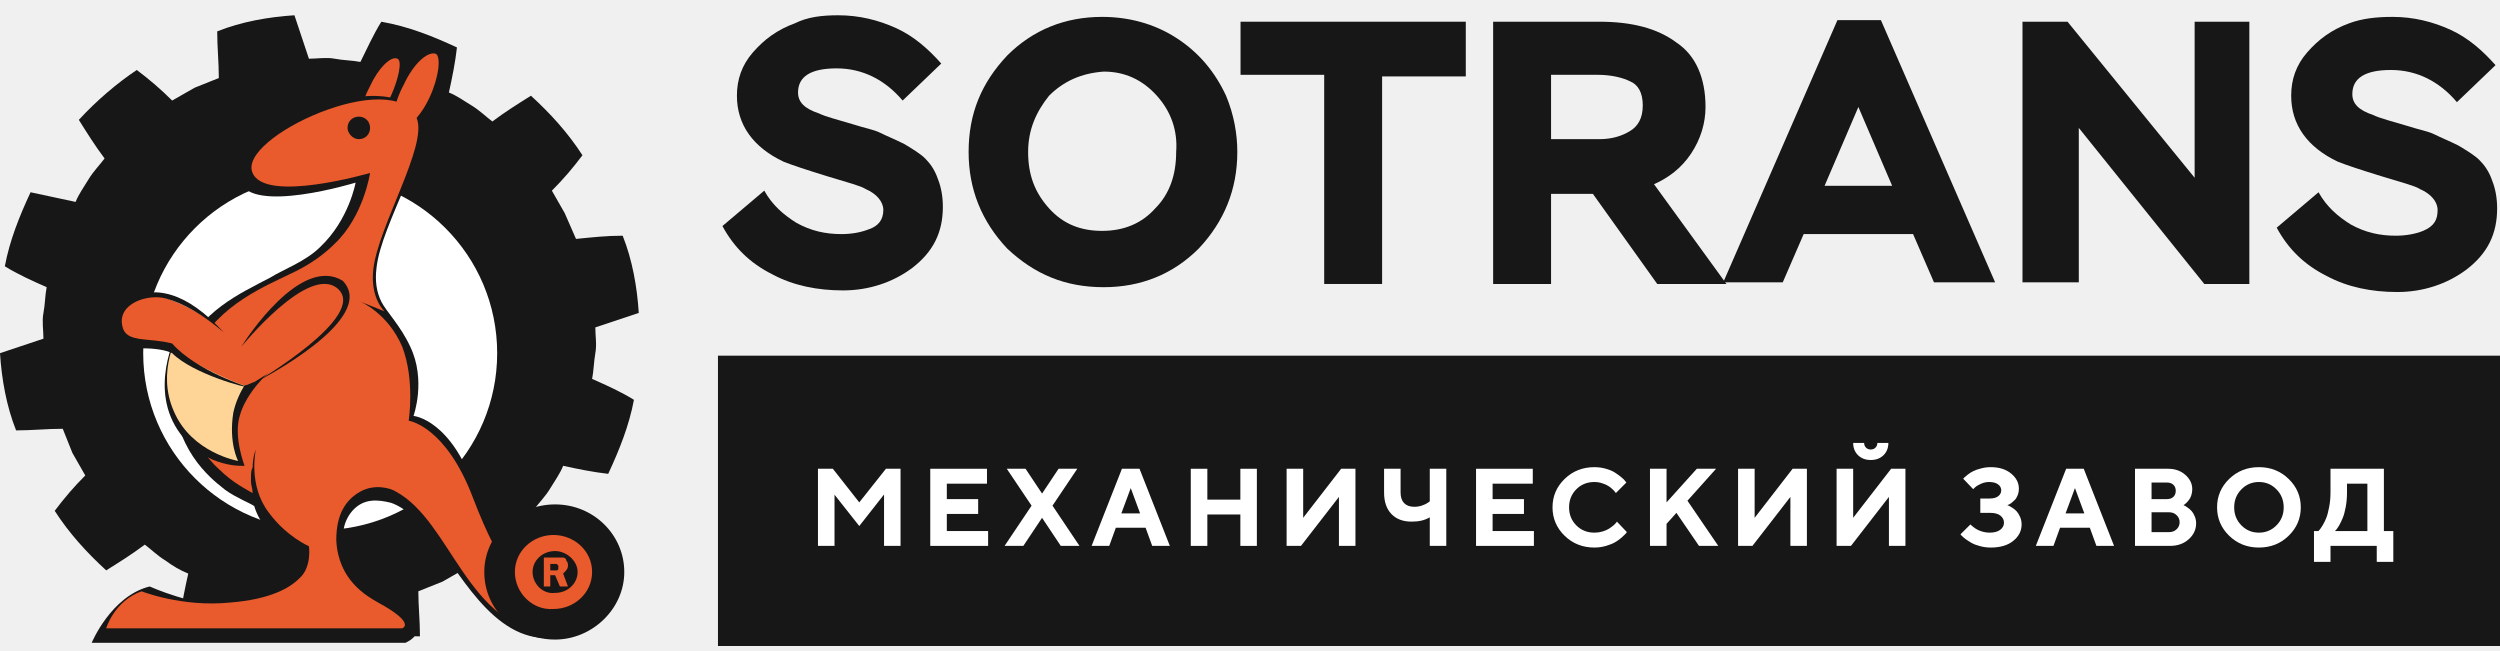
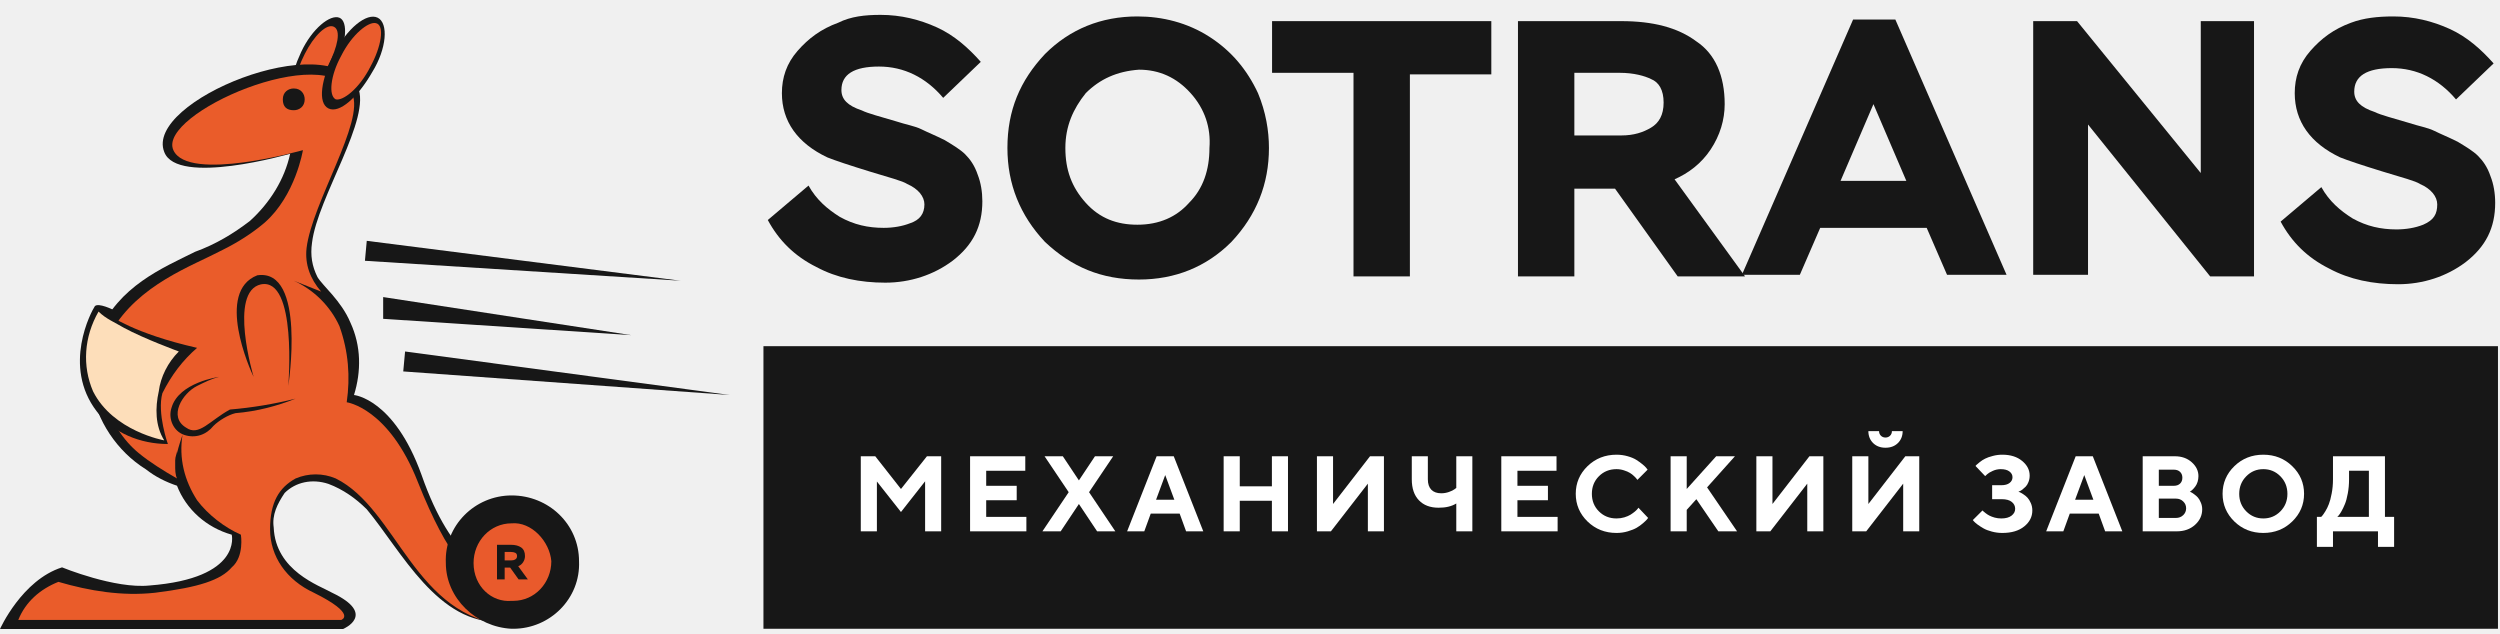
- <svg xmlns="http://www.w3.org/2000/svg" width="146" height="38" viewBox="0 0 146 38" fill="none">
-   <path d="M51.586 12.262C51.586 11.792 51.211 11.322 50.553 11.04C50.271 10.852 49.519 10.664 48.298 10.289C47.076 9.913 46.23 9.631 45.761 9.443C43.975 8.597 43.036 7.282 43.036 5.59C43.036 4.651 43.318 3.805 43.975 3.053C44.633 2.302 45.385 1.738 46.418 1.362C47.17 0.986 48.016 0.892 48.955 0.892C50.177 0.892 51.304 1.174 52.338 1.644C53.372 2.114 54.217 2.865 54.969 3.711L52.714 5.872C51.68 4.651 50.365 3.993 48.861 3.993C47.358 3.993 46.606 4.463 46.606 5.402C46.606 5.966 46.982 6.342 47.828 6.624C48.204 6.812 48.955 7 49.895 7.282C50.459 7.47 51.023 7.564 51.398 7.752C51.774 7.939 52.244 8.127 52.808 8.409C53.278 8.691 53.748 8.973 54.029 9.255C54.311 9.537 54.593 9.913 54.781 10.476C54.969 10.946 55.063 11.51 55.063 12.074C55.063 13.577 54.499 14.705 53.278 15.645C52.15 16.49 50.741 16.96 49.237 16.96C47.734 16.96 46.324 16.678 45.103 16.02C43.787 15.363 42.848 14.423 42.19 13.201L44.633 11.134C45.103 11.98 45.761 12.544 46.512 13.014C47.358 13.483 48.204 13.671 49.143 13.671C49.707 13.671 50.271 13.577 50.741 13.389C51.304 13.201 51.586 12.826 51.586 12.262Z" fill="#171717" />
-   <path d="M56.567 8.879C56.567 6.624 57.318 4.839 58.822 3.241C60.325 1.738 62.204 0.986 64.366 0.986C65.869 0.986 67.373 1.362 68.688 2.208C70.004 3.053 70.943 4.181 71.601 5.59C72.071 6.718 72.259 7.846 72.259 8.879C72.259 11.04 71.507 12.92 70.004 14.517C68.5 16.02 66.621 16.772 64.46 16.772C62.204 16.772 60.419 16.02 58.822 14.517C57.318 12.92 56.567 11.04 56.567 8.879ZM61.265 5.59C60.513 6.53 60.043 7.564 60.043 8.879C60.043 10.195 60.419 11.228 61.265 12.168C62.111 13.108 63.144 13.483 64.366 13.483C65.681 13.483 66.715 13.014 67.466 12.168C68.312 11.322 68.688 10.195 68.688 8.879C68.782 7.658 68.406 6.53 67.56 5.59C66.715 4.651 65.681 4.181 64.46 4.181C63.144 4.275 62.111 4.745 61.265 5.59Z" fill="#171717" />
-   <path d="M77.333 4.369H72.447V1.268H85.602V4.463H80.715V16.584H77.333V4.369Z" fill="#171717" />
-   <path d="M90.582 11.322V16.584H87.199V1.268H93.4C95.28 1.268 96.783 1.644 97.911 2.489C99.038 3.241 99.602 4.557 99.602 6.248C99.602 7.188 99.32 8.127 98.757 8.973C98.193 9.819 97.441 10.382 96.595 10.758L100.824 16.584H96.783L93.025 11.322H90.582ZM93.306 4.369H90.582V8.127H93.4C94.152 8.127 94.716 7.939 95.186 7.657C95.656 7.376 95.938 6.906 95.938 6.154C95.938 5.402 95.656 4.932 95.186 4.745C94.81 4.557 94.152 4.369 93.306 4.369Z" fill="#171717" />
-   <path d="M104.112 16.49H100.636L107.307 1.174H109.844L116.516 16.49H112.945L111.724 13.671H105.334L104.112 16.49ZM110.502 10.852L108.529 6.248L106.555 10.852H110.502Z" fill="#171717" />
-   <path d="M131.362 1.268V16.584H128.731L121.402 7.47V16.49H118.113V1.268H120.744L128.167 10.382V1.268H131.362Z" fill="#171717" />
-   <path d="M142.356 12.262C142.356 11.792 141.98 11.322 141.323 11.04C141.041 10.852 140.289 10.665 139.067 10.289C137.846 9.913 137 9.631 136.53 9.443C134.745 8.597 133.805 7.282 133.805 5.59C133.805 4.651 134.087 3.805 134.745 3.053C135.403 2.302 136.154 1.738 137.188 1.362C137.94 1.08 138.785 0.986 139.725 0.986C140.947 0.986 142.074 1.268 143.108 1.738C144.141 2.208 144.987 2.959 145.739 3.805L143.484 5.966C142.45 4.745 141.135 4.087 139.631 4.087C138.128 4.087 137.376 4.557 137.376 5.497C137.376 6.06 137.752 6.436 138.598 6.718C138.973 6.906 139.725 7.094 140.665 7.376C141.229 7.564 141.792 7.658 142.168 7.846C142.544 8.034 143.014 8.221 143.578 8.503C144.047 8.785 144.517 9.067 144.799 9.349C145.081 9.631 145.363 10.007 145.551 10.571C145.739 11.04 145.833 11.604 145.833 12.168C145.833 13.671 145.269 14.799 144.047 15.739C142.92 16.584 141.51 17.054 140.007 17.054C138.504 17.054 137.094 16.772 135.873 16.114C134.557 15.457 133.617 14.517 132.96 13.296L135.403 11.228C135.873 12.074 136.53 12.638 137.282 13.108C138.128 13.577 138.973 13.765 139.913 13.765C140.477 13.765 141.041 13.671 141.51 13.483C142.168 13.202 142.356 12.826 142.356 12.262Z" fill="#171717" />
-   <path d="M32.981 12.45L32.23 11.134C32.888 10.476 33.451 9.819 34.015 9.067C33.169 7.752 32.136 6.624 31.008 5.59C30.256 6.06 29.505 6.53 28.753 7.094C28.377 6.812 28.001 6.436 27.532 6.154C27.062 5.872 26.686 5.59 26.216 5.402C26.404 4.557 26.592 3.617 26.686 2.771C25.276 2.114 23.867 1.55 22.27 1.268C21.8 2.02 21.424 2.865 21.048 3.617C20.578 3.523 20.014 3.523 19.545 3.429C19.075 3.335 18.511 3.429 18.041 3.429C17.759 2.584 17.477 1.738 17.195 0.892C15.692 0.986 14.095 1.268 12.685 1.832C12.685 2.771 12.779 3.617 12.779 4.557L11.37 5.121L10.054 5.872C9.396 5.215 8.739 4.651 7.987 4.087C6.859 4.839 5.638 5.872 4.604 7C5.074 7.752 5.544 8.503 6.108 9.255C5.826 9.631 5.45 10.007 5.168 10.476C4.886 10.946 4.604 11.322 4.416 11.792C3.571 11.604 2.631 11.416 1.785 11.228C1.128 12.638 0.564 14.047 0.282 15.551C1.034 16.02 1.879 16.396 2.725 16.772C2.631 17.242 2.631 17.806 2.537 18.276C2.443 18.745 2.537 19.309 2.537 19.779C1.691 20.061 0.846 20.343 0 20.625C0.094 22.128 0.376 23.726 0.94 25.135C1.879 25.135 2.725 25.041 3.665 25.041L4.228 26.451L4.98 27.766C4.322 28.424 3.759 29.081 3.195 29.833C4.04 31.149 5.074 32.276 6.202 33.31C6.953 32.84 7.705 32.37 8.457 31.806C8.833 32.088 9.209 32.464 9.678 32.746C10.054 33.028 10.524 33.31 10.994 33.498C10.806 34.343 10.618 35.189 10.524 36.129C11.934 36.787 13.437 36.317 14.94 36.599C15.41 35.847 15.692 36.035 16.068 35.283C16.538 35.377 17.102 35.377 17.571 35.471C18.041 35.565 18.605 35.471 19.075 35.471C19.357 36.317 19.639 36.317 20.014 37.162C21.518 37.069 22.927 37.162 24.525 37.162C24.525 36.223 24.431 35.377 24.431 34.531L25.84 33.968L27.156 33.216C27.814 33.874 28.471 34.437 29.223 35.001C30.538 34.156 31.666 33.122 32.7 31.994C32.23 31.243 31.76 30.491 31.196 29.739C31.478 29.363 31.854 28.988 32.136 28.518C32.418 28.048 32.7 27.672 32.888 27.202C33.733 27.39 34.673 27.578 35.519 27.672C36.176 26.262 36.74 24.853 37.022 23.35C36.27 22.88 35.425 22.504 34.579 22.128C34.673 21.658 34.673 21.189 34.767 20.625C34.861 20.155 34.767 19.591 34.767 19.121C35.612 18.839 36.458 18.558 37.304 18.276C37.21 16.772 36.928 15.175 36.364 13.765C35.425 13.765 34.579 13.859 33.639 13.953L32.981 12.45Z" fill="#171717" />
-   <path fill-rule="evenodd" clip-rule="evenodd" d="M14.188 23.256C14.188 23.256 21.518 20.249 19.92 18.37C18.417 16.584 13.625 21.001 13.625 21.001C14.001 20.531 18.041 16.02 20.296 17.9C22.27 20.531 14.188 23.256 14.188 23.256Z" fill="#171717" />
-   <path d="M18.699 30.961C24.407 30.961 29.035 26.333 29.035 20.625C29.035 14.916 24.407 10.289 18.699 10.289C12.99 10.289 8.363 14.916 8.363 20.625C8.363 26.333 12.99 30.961 18.699 30.961Z" fill="white" />
-   <path fill-rule="evenodd" clip-rule="evenodd" d="M23.115 5.684C22.457 6.906 21.518 7.846 21.048 7.564C20.578 7.376 20.766 6.154 21.33 4.839C21.988 3.523 22.833 2.678 23.397 2.865C23.867 3.147 23.773 4.369 23.115 5.684Z" fill="#171717" />
-   <path fill-rule="evenodd" clip-rule="evenodd" d="M22.833 5.59C22.363 6.624 21.612 7.282 21.33 7.188C20.954 7 21.048 6.06 21.612 5.027C22.082 3.993 22.833 3.241 23.209 3.429C23.491 3.523 23.303 4.557 22.833 5.59Z" fill="#E95A2C" />
-   <path fill-rule="evenodd" clip-rule="evenodd" d="M34.391 34.907C34.391 34.907 33.075 35.095 32.324 34.719C31.572 34.438 29.505 33.874 27.814 28.8C26.404 24.477 24.149 24.29 24.149 24.29C24.149 24.29 24.901 22.222 23.961 20.249C23.397 19.027 22.552 18.182 22.27 17.618C21.988 17.054 21.894 16.396 21.988 15.645C22.27 13.014 25.276 8.597 24.431 6.812C22.739 3.523 12.967 7.658 14.001 10.571C14.659 12.544 20.766 10.665 20.766 10.665C20.766 10.665 20.39 12.826 18.699 14.423C17.853 15.269 16.538 15.739 15.786 16.209C14.001 17.148 11.652 18.182 10.618 20.813C10.242 21.752 10.054 22.88 10.242 23.914C10.618 26.921 12.967 28.424 13.155 28.612C13.813 29.082 14.565 29.363 14.846 29.552C15.504 31.713 17.759 32.37 17.759 32.37C17.759 32.37 18.417 34.813 13.343 35.283C11.464 35.471 8.739 34.25 8.739 34.25C6.484 34.813 5.356 37.538 5.356 37.538H23.679C23.679 37.538 25.558 36.787 23.115 35.471C22.457 35.095 20.015 34.25 20.015 31.807C20.015 31.525 19.921 30.585 20.578 29.833C21.236 29.082 22.082 29.176 22.833 29.363C23.679 29.645 24.619 30.585 24.901 30.867C26.78 33.31 28.753 37.444 32.136 37.257C35.237 37.069 34.391 34.907 34.391 34.907Z" fill="#171717" />
-   <path fill-rule="evenodd" clip-rule="evenodd" d="M33.921 34.156C33.921 34.156 31.948 35.001 31.29 34.719C30.538 34.437 29.317 33.498 27.625 29.081C26.028 24.853 23.867 24.571 23.867 24.571C23.867 24.571 24.243 22.222 23.491 20.249C22.645 18.276 21.048 17.618 21.048 17.618L22.457 18.182C22.457 18.182 21.612 17.43 21.8 15.739C22.082 13.201 24.994 8.503 24.337 6.906C23.021 3.805 13.813 8.033 14.752 10.101C15.504 11.886 21.612 10.101 21.612 10.101C21.612 10.101 21.236 12.638 19.544 14.235C18.981 14.799 18.229 15.363 17.289 15.832C15.598 16.678 12.779 17.712 11.37 20.531C10.148 22.974 11.182 25.981 12.779 27.39C13.625 28.236 14.47 28.612 14.752 28.8C14.752 28.518 14.658 28.33 14.658 28.142V27.86C14.658 27.672 14.658 27.484 14.752 27.296V27.39C14.752 26.638 14.94 26.262 14.94 26.262C14.94 26.262 14.47 28.33 15.692 29.927C16.726 31.337 18.041 31.9 18.041 31.9C18.041 31.9 18.229 33.122 17.477 33.78C16.913 34.343 15.786 35.001 13.437 35.189C10.618 35.471 8.269 34.531 8.269 34.531C6.671 35.095 6.202 36.693 6.202 36.693H23.491C23.491 36.693 24.337 36.411 22.082 35.189C21.424 34.813 19.733 33.874 19.639 31.524C19.639 30.021 20.202 29.175 21.048 28.706C21.894 28.236 22.833 28.518 23.115 28.706C26.404 30.491 27.25 36.693 32.324 37.068C35.988 37.35 33.921 34.156 33.921 34.156Z" fill="#E95A2C" />
-   <path fill-rule="evenodd" clip-rule="evenodd" d="M28.283 33.404C28.283 31.243 30.163 29.457 32.418 29.457C34.673 29.457 36.458 31.243 36.458 33.404C36.458 35.565 34.579 37.35 32.418 37.35C30.163 37.35 28.283 35.659 28.283 33.404Z" fill="#171717" />
-   <path fill-rule="evenodd" clip-rule="evenodd" d="M30.069 33.404C30.069 32.182 31.102 31.243 32.324 31.243C33.545 31.243 34.579 32.182 34.579 33.404C34.579 34.625 33.545 35.565 32.324 35.565C31.102 35.659 30.069 34.625 30.069 33.404Z" fill="#E95A2C" />
-   <path fill-rule="evenodd" clip-rule="evenodd" d="M31.102 33.404C31.102 32.746 31.666 32.182 32.418 32.182C33.075 32.182 33.733 32.746 33.733 33.404C33.733 34.062 33.169 34.625 32.418 34.625C31.666 34.719 31.102 34.062 31.102 33.404Z" fill="#171717" />
-   <path fill-rule="evenodd" clip-rule="evenodd" d="M20.296 7.47C20.296 7.094 20.578 6.812 20.954 6.812C21.33 6.812 21.612 7.094 21.612 7.47C21.612 7.846 21.33 8.127 20.954 8.127C20.578 8.127 20.296 7.752 20.296 7.47Z" fill="#171717" />
-   <path fill-rule="evenodd" clip-rule="evenodd" d="M25.089 5.684C24.525 6.906 23.679 7.658 23.209 7.47C22.833 7.282 22.927 6.154 23.585 4.933C24.149 3.711 24.995 2.959 25.464 3.147C25.746 3.335 25.652 4.463 25.089 5.684Z" fill="#E95A2C" />
-   <path fill-rule="evenodd" clip-rule="evenodd" d="M15.786 21.658C12.403 20.813 11.182 19.779 11.182 19.779L11.37 19.497C11.37 19.497 10.618 19.027 10.43 19.309C10.242 19.591 8.645 22.786 10.524 25.323C12.027 27.39 14.283 27.202 14.283 27.202C14.283 27.202 13.625 25.511 14.001 24.289C14.377 22.88 15.786 21.658 15.786 21.658Z" fill="#171717" />
-   <path fill-rule="evenodd" clip-rule="evenodd" d="M14.752 21.846C14.752 21.846 13.907 22.786 13.625 24.102C13.343 25.887 13.907 26.92 13.907 26.92C13.907 26.92 11.182 26.451 10.148 24.008C9.114 21.658 10.43 19.497 10.43 19.497C10.43 19.497 10.9 19.967 11.745 20.437C12.873 21.095 14.752 21.846 14.752 21.846Z" fill="#FFD497" />
-   <path fill-rule="evenodd" clip-rule="evenodd" d="M19.733 18.37C18.699 19.779 16.82 21.095 14.846 22.316C14.752 22.316 14.47 22.504 14.283 22.504C13.719 22.41 10.148 20.719 9.96 20.155C9.678 20.155 7.987 19.873 7.987 19.779C6.296 19.497 6.859 17.806 7.893 17.43C8.363 17.242 8.927 17.148 9.49 17.336C10.618 17.712 12.497 18.558 14.095 20.343C15.128 18.745 16.538 17.43 18.511 16.584C19.92 16.208 20.296 17.618 19.733 18.37Z" fill="#E95A2C" />
-   <path fill-rule="evenodd" clip-rule="evenodd" d="M14.94 22.316C14.94 22.316 21.518 18.463 19.733 16.866C18.041 15.363 14.095 20.249 14.095 20.249C14.377 19.779 17.571 14.893 20.014 16.396C22.175 18.651 14.94 22.316 14.94 22.316Z" fill="#171717" />
-   <path fill-rule="evenodd" clip-rule="evenodd" d="M14.47 22.598C14.47 22.598 11.463 21.658 10.054 20.061C8.645 19.685 7.329 20.061 7.141 19.027C6.859 17.712 8.645 17.148 9.678 17.43C10.712 17.712 11.839 18.369 13.061 19.403C10.9 17.054 9.02 16.584 7.329 17.524C6.483 17.994 6.389 18.839 6.577 19.497C6.859 19.873 7.423 20.343 8.363 20.343C9.02 20.343 9.678 20.437 10.054 20.625C11.276 21.846 14.47 22.692 14.47 22.598Z" fill="#171717" />
-   <path d="M32.136 33.592V34.249H31.76V32.558H32.511C32.605 32.558 32.793 32.558 32.887 32.558C32.981 32.558 33.075 32.652 33.075 32.746C33.169 32.84 33.169 32.934 33.169 33.028C33.169 33.216 33.075 33.31 32.887 33.498L33.169 34.249H32.699L32.417 33.592H32.136ZM32.136 32.934V33.31H32.324C32.417 33.31 32.417 33.31 32.511 33.31C32.511 33.31 32.605 33.31 32.605 33.216V33.122V33.028L32.511 32.934C32.511 32.934 32.417 32.934 32.324 32.934H32.136Z" fill="#E95A2C" />
-   <rect x="41.929" y="20.771" width="104.071" height="16.955" fill="#171717" />
-   <path d="M50.181 29.339L51.738 27.376H52.592V31.88H51.628V28.878L50.181 30.721L48.736 28.89V31.88H47.769V27.376H48.639L50.181 29.339Z" fill="white" />
-   <path d="M55.294 31.013H57.706V31.88H54.327V27.376H57.64V28.246H55.294V29.148H57.125V30.014H55.294V31.013Z" fill="white" />
-   <path d="M60.856 30.24L59.764 31.88H58.668L60.244 29.531L58.796 27.376H59.892L60.856 28.824L61.821 27.376H62.913L61.466 29.531L63.042 31.88H61.949L60.856 30.24Z" fill="white" />
-   <path d="M66.582 29.983L66.036 28.504L65.486 29.983H66.582ZM66.903 30.818H65.166L64.78 31.88H63.75L65.521 27.376H66.548L68.319 31.88H67.289L66.903 30.818Z" fill="white" />
-   <path d="M73.401 27.376V31.88H72.437V30.046H70.509V31.88H69.541V27.376H70.509V29.179H72.437V27.376H73.401Z" fill="white" />
-   <path d="M79.158 31.88H78.194V29.019L75.977 31.88H75.138V27.376H76.106V30.24L78.323 27.376H79.158V31.88Z" fill="white" />
-   <path d="M81.794 27.376V28.761C81.794 29.031 81.863 29.239 82.001 29.383C82.141 29.525 82.34 29.597 82.598 29.597C82.757 29.597 82.911 29.57 83.059 29.518C83.21 29.464 83.32 29.41 83.389 29.358L83.499 29.276V27.376H84.463V31.88H83.499V30.209C83.221 30.381 82.867 30.465 82.438 30.463C81.935 30.463 81.541 30.315 81.257 30.017C80.972 29.72 80.83 29.301 80.83 28.761V27.376H81.794Z" fill="white" />
-   <path d="M87.168 31.013H89.58V31.88H86.201V27.376H89.514V28.246H87.168V29.148H88.999V30.014H87.168V31.013Z" fill="white" />
-   <path d="M93.114 27.282C93.35 27.282 93.575 27.314 93.789 27.376C94.002 27.437 94.177 27.511 94.313 27.599C94.451 27.687 94.573 27.775 94.677 27.863C94.784 27.951 94.861 28.025 94.907 28.086L94.979 28.18L94.367 28.793C94.354 28.776 94.336 28.753 94.313 28.724C94.292 28.692 94.243 28.64 94.165 28.567C94.09 28.493 94.007 28.429 93.917 28.375C93.827 28.319 93.709 28.267 93.563 28.221C93.416 28.173 93.266 28.149 93.114 28.149C92.693 28.149 92.341 28.29 92.058 28.573C91.776 28.855 91.634 29.207 91.634 29.628C91.634 30.049 91.776 30.401 92.058 30.683C92.341 30.966 92.693 31.107 93.114 31.107C93.277 31.107 93.433 31.085 93.581 31.041C93.732 30.995 93.857 30.942 93.955 30.881C94.053 30.818 94.14 30.755 94.216 30.693C94.291 30.63 94.346 30.575 94.379 30.529L94.429 30.463L95.01 31.076C94.993 31.101 94.967 31.134 94.932 31.176C94.898 31.216 94.822 31.288 94.703 31.393C94.585 31.495 94.459 31.587 94.323 31.666C94.189 31.744 94.012 31.815 93.792 31.88C93.574 31.945 93.348 31.977 93.114 31.977C92.427 31.977 91.847 31.748 91.374 31.289C90.903 30.829 90.667 30.275 90.667 29.628C90.667 28.981 90.903 28.428 91.374 27.97C91.847 27.511 92.427 27.282 93.114 27.282Z" fill="white" />
-   <path d="M97.326 27.376V29.339L99.094 27.376H100.218L98.547 29.242L100.347 31.88H99.222L97.903 29.951L97.326 30.592V31.88H96.359V27.376H97.326Z" fill="white" />
-   <path d="M105.523 31.88H104.559V29.019L102.342 31.88H101.503V27.376H102.471V30.24L104.688 27.376H105.523V31.88Z" fill="white" />
-   <path d="M108.975 26.142C109.048 26.215 109.14 26.252 109.251 26.252C109.362 26.252 109.455 26.215 109.528 26.142C109.601 26.069 109.638 25.977 109.638 25.866H110.281C110.281 26.157 110.186 26.397 109.996 26.585C109.805 26.771 109.557 26.864 109.251 26.864C108.948 26.864 108.701 26.771 108.51 26.585C108.32 26.397 108.225 26.157 108.225 25.866H108.865C108.865 25.977 108.902 26.069 108.975 26.142ZM111.277 31.88H110.313V29.019L108.096 31.88H107.257V27.376H108.225V30.24L110.442 27.376H111.277V31.88Z" fill="white" />
-   <path d="M117.227 29.499C117.248 29.508 117.277 29.52 117.315 29.537C117.354 29.552 117.422 29.59 117.519 29.653C117.615 29.714 117.699 29.783 117.77 29.86C117.843 29.938 117.91 30.046 117.971 30.184C118.032 30.32 118.062 30.468 118.062 30.627C118.062 31.003 117.901 31.323 117.578 31.584C117.258 31.846 116.818 31.977 116.259 31.977C116.046 31.977 115.838 31.95 115.635 31.895C115.434 31.843 115.267 31.779 115.135 31.704C115.003 31.628 114.886 31.553 114.784 31.478C114.683 31.402 114.61 31.34 114.564 31.289L114.491 31.204L115.072 30.627L115.123 30.677C115.144 30.698 115.191 30.736 115.264 30.793C115.337 30.85 115.415 30.899 115.496 30.941C115.578 30.983 115.682 31.021 115.807 31.057C115.933 31.09 116.063 31.107 116.197 31.107C116.463 31.107 116.668 31.052 116.812 30.941C116.959 30.83 117.032 30.693 117.032 30.529C117.032 30.362 116.964 30.224 116.828 30.115C116.694 30.006 116.494 29.951 116.228 29.951H115.65V29.113H116.197C116.414 29.113 116.581 29.068 116.696 28.978C116.813 28.888 116.872 28.773 116.872 28.633C116.872 28.494 116.81 28.379 116.687 28.287C116.565 28.195 116.391 28.149 116.165 28.149C116.002 28.149 115.843 28.183 115.688 28.253C115.533 28.322 115.42 28.39 115.349 28.457L115.233 28.567L114.652 27.957C114.664 27.941 114.685 27.918 114.714 27.888C114.746 27.857 114.812 27.801 114.912 27.722C115.013 27.642 115.12 27.574 115.233 27.518C115.348 27.459 115.498 27.406 115.685 27.358C115.871 27.307 116.063 27.282 116.259 27.282C116.754 27.282 117.15 27.407 117.45 27.656C117.751 27.903 117.902 28.196 117.902 28.535C117.902 28.677 117.878 28.807 117.83 28.925C117.784 29.042 117.727 29.134 117.66 29.201C117.593 29.268 117.527 29.326 117.462 29.377C117.399 29.425 117.344 29.457 117.296 29.474L117.227 29.499Z" fill="white" />
-   <path d="M121.725 29.983L121.178 28.504L120.629 29.983H121.725ZM122.045 30.818H120.308L119.922 31.88H118.892L120.663 27.376H121.69L123.461 31.88H122.431L122.045 30.818Z" fill="white" />
-   <path d="M126.725 31.88H124.684V27.376H126.615C127.023 27.376 127.36 27.496 127.626 27.734C127.894 27.973 128.028 28.25 128.028 28.567C128.028 28.686 128.011 28.8 127.978 28.909C127.945 29.016 127.902 29.105 127.849 29.176C127.797 29.247 127.745 29.309 127.692 29.361C127.642 29.411 127.6 29.447 127.567 29.468L127.513 29.499C127.534 29.508 127.56 29.52 127.592 29.537C127.625 29.552 127.685 29.59 127.771 29.653C127.857 29.714 127.932 29.781 127.997 29.854C128.062 29.927 128.12 30.028 128.173 30.156C128.227 30.281 128.254 30.416 128.254 30.561C128.254 30.921 128.111 31.231 127.824 31.49C127.537 31.75 127.171 31.88 126.725 31.88ZM125.651 31.076H126.678C126.854 31.076 126.999 31.02 127.114 30.909C127.232 30.798 127.29 30.661 127.29 30.498C127.29 30.335 127.232 30.197 127.114 30.087C126.999 29.973 126.854 29.917 126.678 29.917H125.651V31.076ZM126.549 28.18H125.651V29.148H126.549C126.708 29.148 126.834 29.104 126.926 29.016C127.018 28.928 127.064 28.811 127.064 28.664C127.064 28.517 127.018 28.4 126.926 28.312C126.834 28.224 126.708 28.18 126.549 28.18Z" fill="white" />
-   <path d="M130.896 28.579C130.616 28.864 130.476 29.215 130.476 29.631C130.476 30.046 130.616 30.395 130.896 30.68C131.177 30.965 131.518 31.107 131.92 31.107C132.324 31.107 132.666 30.965 132.947 30.68C133.228 30.395 133.368 30.046 133.368 29.631C133.368 29.215 133.228 28.864 132.947 28.579C132.666 28.292 132.324 28.149 131.92 28.149C131.518 28.149 131.177 28.292 130.896 28.579ZM130.183 31.289C129.712 30.829 129.477 30.275 129.477 29.628C129.477 28.981 129.712 28.428 130.183 27.97C130.657 27.511 131.235 27.282 131.92 27.282C132.607 27.282 133.186 27.511 133.657 27.97C134.13 28.428 134.366 28.981 134.366 29.628C134.366 30.275 134.13 30.829 133.657 31.289C133.186 31.748 132.607 31.977 131.92 31.977C131.235 31.977 130.657 31.748 130.183 31.289Z" fill="white" />
-   <path d="M135.137 31.013H135.394C135.411 30.996 135.435 30.97 135.467 30.934C135.5 30.897 135.558 30.813 135.639 30.683C135.721 30.551 135.792 30.407 135.853 30.25C135.916 30.093 135.972 29.88 136.022 29.612C136.075 29.344 136.101 29.061 136.101 28.761V27.376H139.219V31.013H139.769V32.812H138.802V31.88H136.101V32.812H135.137V31.013ZM137.065 28.761C137.065 29.061 137.04 29.343 136.99 29.609C136.941 29.875 136.883 30.09 136.814 30.253C136.747 30.416 136.679 30.558 136.61 30.677C136.54 30.796 136.483 30.882 136.437 30.934L136.358 31.013H138.255V28.246H137.065V28.761Z" fill="white" />
+ <svg xmlns="http://www.w3.org/2000/svg" width="150" height="38" viewBox="0 0 150 38" fill="none">
+   <path d="M55.465 12.262C55.465 11.792 55.089 11.322 54.431 11.04C54.149 10.852 53.398 10.664 52.176 10.289C50.955 9.913 50.109 9.631 49.639 9.443C47.854 8.597 46.914 7.282 46.914 5.59C46.914 4.651 47.196 3.805 47.854 3.053C48.511 2.302 49.263 1.738 50.297 1.362C51.048 0.986 51.894 0.892 52.834 0.892C54.055 0.892 55.183 1.174 56.217 1.644C57.25 2.114 58.096 2.865 58.847 3.711L56.592 5.872C55.559 4.651 54.243 3.993 52.74 3.993C51.236 3.993 50.485 4.463 50.485 5.402C50.485 5.966 50.861 6.342 51.706 6.624C52.082 6.812 52.834 7 53.773 7.282C54.337 7.47 54.901 7.564 55.277 7.752C55.653 7.939 56.123 8.127 56.686 8.409C57.156 8.691 57.626 8.973 57.908 9.255C58.19 9.537 58.472 9.913 58.66 10.476C58.847 10.946 58.941 11.51 58.941 12.074C58.941 13.577 58.378 14.705 57.156 15.645C56.029 16.49 54.619 16.96 53.116 16.96C51.612 16.96 50.203 16.678 48.981 16.02C47.666 15.363 46.726 14.423 46.068 13.201L48.511 11.134C48.981 11.98 49.639 12.544 50.391 13.014C51.236 13.483 52.082 13.671 53.022 13.671C53.586 13.671 54.149 13.577 54.619 13.389C55.183 13.201 55.465 12.826 55.465 12.262Z" fill="#171717" />
+   <path d="M60.445 8.879C60.445 6.624 61.197 4.839 62.7 3.241C64.204 1.738 66.083 0.986 68.244 0.986C69.748 0.986 71.251 1.362 72.567 2.208C73.882 3.053 74.822 4.181 75.48 5.59C75.949 6.718 76.137 7.846 76.137 8.879C76.137 11.04 75.386 12.92 73.882 14.517C72.379 16.02 70.499 16.772 68.338 16.772C66.083 16.772 64.298 16.02 62.7 14.517C61.197 12.92 60.445 11.04 60.445 8.879ZM65.144 5.59C64.392 6.53 63.922 7.564 63.922 8.879C63.922 10.195 64.298 11.228 65.144 12.168C65.989 13.108 67.023 13.483 68.244 13.483C69.56 13.483 70.594 13.014 71.345 12.168C72.191 11.322 72.567 10.195 72.567 8.879C72.661 7.658 72.285 6.53 71.439 5.59C70.594 4.651 69.56 4.181 68.338 4.181C67.023 4.275 65.989 4.745 65.144 5.59Z" fill="#171717" />
+   <path d="M81.21 4.369H76.324V1.268H89.479V4.463H84.593V16.584H81.21V4.369Z" fill="#171717" />
+   <path d="M94.461 11.322V16.584H91.078V1.268H97.28C99.159 1.268 100.662 1.644 101.79 2.489C102.918 3.241 103.481 4.557 103.481 6.248C103.481 7.188 103.2 8.127 102.636 8.973C102.072 9.819 101.32 10.382 100.475 10.758L104.703 16.584H100.662L96.904 11.322H94.461ZM97.186 4.369H94.461V8.127H97.28C98.031 8.127 98.595 7.939 99.065 7.657C99.535 7.376 99.817 6.906 99.817 6.154C99.817 5.402 99.535 4.932 99.065 4.745C98.689 4.557 98.031 4.369 97.186 4.369Z" fill="#171717" />
+   <path d="M107.99 16.49H104.514L111.185 1.174H113.722L120.394 16.49H116.823L115.601 13.671H109.212L107.99 16.49ZM114.38 10.852L112.407 6.248L110.433 10.852H114.38Z" fill="#171717" />
+   <path d="M135.241 1.268V16.584H132.61L125.281 7.47V16.49H121.992V1.268H124.623L132.046 10.382V1.268H135.241Z" fill="#171717" />
+   <path d="M146.234 12.262C146.234 11.792 145.858 11.322 145.201 11.04C144.919 10.852 144.167 10.665 142.946 10.289C141.724 9.913 140.878 9.631 140.409 9.443C138.623 8.597 137.684 7.282 137.684 5.59C137.684 4.651 137.965 3.805 138.623 3.053C139.281 2.302 140.033 1.738 141.066 1.362C141.818 1.08 142.664 0.986 143.603 0.986C144.825 0.986 145.952 1.268 146.986 1.738C148.02 2.208 148.865 2.959 149.617 3.805L147.362 5.966C146.328 4.745 145.013 4.087 143.509 4.087C142.006 4.087 141.254 4.557 141.254 5.497C141.254 6.06 141.63 6.436 142.476 6.718C142.852 6.906 143.603 7.094 144.543 7.376C145.107 7.564 145.671 7.658 146.046 7.846C146.422 8.034 146.892 8.221 147.456 8.503C147.926 8.785 148.396 9.067 148.677 9.349C148.959 9.631 149.241 10.007 149.429 10.571C149.617 11.04 149.711 11.604 149.711 12.168C149.711 13.671 149.147 14.799 147.926 15.739C146.798 16.584 145.389 17.054 143.885 17.054C142.382 17.054 140.972 16.772 139.751 16.114C138.435 15.457 137.496 14.517 136.838 13.296L139.281 11.228C139.751 12.074 140.409 12.638 141.16 13.108C142.006 13.577 142.852 13.765 143.791 13.765C144.355 13.765 144.919 13.671 145.389 13.483C146.046 13.202 146.234 12.826 146.234 12.262Z" fill="#171717" />
+   <rect x="45.807" y="20.771" width="104.071" height="16.955" fill="#171717" />
+   <path d="M54.058 29.339L55.616 27.376H56.47V31.88H55.506V28.878L54.058 30.721L52.614 28.89V31.88H51.647V27.376H52.516L54.058 29.339Z" fill="white" />
+   <path d="M59.172 31.013H61.583V31.88H58.205V27.376H61.517V28.246H59.172V29.148H61.002V30.014H59.172V31.013Z" fill="white" />
+   <path d="M64.734 30.24L63.641 31.88H62.545L64.122 29.531L62.674 27.376H63.77L64.734 28.824L65.698 27.376H66.791L65.343 29.531L66.92 31.88H65.827L64.734 30.24Z" fill="white" />
+   <path d="M70.46 29.983L69.913 28.504L69.364 29.983H70.46ZM70.78 30.818H69.044L68.657 31.88H67.627L69.398 27.376H70.425L72.197 31.88H71.166L70.78 30.818Z" fill="white" />
+   <path d="M77.279 27.376V31.88H76.314V30.046H74.386V31.88H73.419V27.376H74.386V29.179H76.314V27.376H77.279Z" fill="white" />
+   <path d="M83.036 31.88H82.072V29.019L79.855 31.88H79.016V27.376H79.983V30.24L82.201 27.376H83.036V31.88Z" fill="white" />
+   <path d="M85.671 27.376V28.761C85.671 29.031 85.741 29.239 85.879 29.383C86.019 29.525 86.218 29.597 86.475 29.597C86.635 29.597 86.788 29.57 86.937 29.518C87.088 29.464 87.198 29.41 87.267 29.358L87.377 29.276V27.376H88.341V31.88H87.377V30.209C87.098 30.381 86.744 30.465 86.315 30.463C85.813 30.463 85.419 30.315 85.135 30.017C84.85 29.72 84.707 29.301 84.707 28.761V27.376H85.671Z" fill="white" />
+   <path d="M91.046 31.013H93.457V31.88H90.078V27.376H93.391V28.246H91.046V29.148H92.876V30.014H91.046V31.013Z" fill="white" />
+   <path d="M96.991 27.282C97.228 27.282 97.453 27.314 97.666 27.376C97.88 27.437 98.055 27.511 98.191 27.599C98.329 27.687 98.45 27.775 98.555 27.863C98.662 27.951 98.738 28.025 98.784 28.086L98.856 28.18L98.244 28.793C98.232 28.776 98.214 28.753 98.191 28.724C98.17 28.692 98.121 28.64 98.043 28.567C97.968 28.493 97.885 28.429 97.795 28.375C97.705 28.319 97.587 28.267 97.44 28.221C97.294 28.173 97.144 28.149 96.991 28.149C96.57 28.149 96.219 28.29 95.936 28.573C95.653 28.855 95.512 29.207 95.512 29.628C95.512 30.049 95.653 30.401 95.936 30.683C96.219 30.966 96.57 31.107 96.991 31.107C97.154 31.107 97.311 31.085 97.459 31.041C97.61 30.995 97.734 30.942 97.833 30.881C97.931 30.818 98.018 30.755 98.093 30.693C98.169 30.63 98.223 30.575 98.257 30.529L98.307 30.463L98.888 31.076C98.871 31.101 98.845 31.134 98.809 31.176C98.776 31.216 98.7 31.288 98.58 31.393C98.463 31.495 98.336 31.587 98.2 31.666C98.066 31.744 97.889 31.815 97.669 31.88C97.452 31.945 97.226 31.977 96.991 31.977C96.305 31.977 95.725 31.748 95.251 31.289C94.78 30.829 94.545 30.275 94.545 29.628C94.545 28.981 94.78 28.428 95.251 27.97C95.725 27.511 96.305 27.282 96.991 27.282Z" fill="white" />
+   <path d="M101.203 27.376V29.339L102.971 27.376H104.096L102.425 29.242L104.224 31.88H103.1L101.781 29.951L101.203 30.592V31.88H100.236V27.376H101.203Z" fill="white" />
+   <path d="M109.401 31.88H108.436V29.019L106.219 31.88H105.381V27.376H106.348V30.24L108.565 27.376H109.401V31.88Z" fill="white" />
+   <path d="M112.853 26.142C112.926 26.215 113.018 26.252 113.129 26.252C113.24 26.252 113.332 26.215 113.405 26.142C113.479 26.069 113.515 25.977 113.515 25.866H114.159C114.159 26.157 114.064 26.397 113.873 26.585C113.683 26.771 113.435 26.864 113.129 26.864C112.826 26.864 112.579 26.771 112.388 26.585C112.198 26.397 112.102 26.157 112.102 25.866H112.743C112.743 25.977 112.78 26.069 112.853 26.142ZM115.155 31.88H114.191V29.019L111.973 31.88H111.135V27.376H112.102V30.24L114.319 27.376H115.155V31.88Z" fill="white" />
+   <path d="M121.104 29.499C121.125 29.508 121.155 29.52 121.192 29.537C121.232 29.552 121.3 29.59 121.396 29.653C121.493 29.714 121.576 29.783 121.648 29.86C121.721 29.938 121.788 30.046 121.849 30.184C121.909 30.32 121.94 30.468 121.94 30.627C121.94 31.003 121.779 31.323 121.456 31.584C121.136 31.846 120.696 31.977 120.137 31.977C119.924 31.977 119.715 31.95 119.512 31.895C119.311 31.843 119.145 31.779 119.013 31.704C118.881 31.628 118.764 31.553 118.661 31.478C118.561 31.402 118.487 31.34 118.441 31.289L118.369 31.204L118.95 30.627L119 30.677C119.021 30.698 119.068 30.736 119.142 30.793C119.215 30.85 119.292 30.899 119.374 30.941C119.456 30.983 119.559 31.021 119.685 31.057C119.811 31.09 119.94 31.107 120.074 31.107C120.34 31.107 120.545 31.052 120.69 30.941C120.836 30.83 120.91 30.693 120.91 30.529C120.91 30.362 120.842 30.224 120.706 30.115C120.572 30.006 120.372 29.951 120.106 29.951H119.528V29.113H120.074C120.292 29.113 120.459 29.068 120.574 28.978C120.691 28.888 120.75 28.773 120.75 28.633C120.75 28.494 120.688 28.379 120.564 28.287C120.443 28.195 120.269 28.149 120.043 28.149C119.88 28.149 119.721 28.183 119.566 28.253C119.411 28.322 119.298 28.39 119.226 28.457L119.11 28.567L118.529 27.957C118.542 27.941 118.563 27.918 118.592 27.888C118.624 27.857 118.689 27.801 118.79 27.722C118.89 27.642 118.997 27.574 119.11 27.518C119.225 27.459 119.376 27.406 119.562 27.358C119.749 27.307 119.94 27.282 120.137 27.282C120.631 27.282 121.028 27.407 121.327 27.656C121.629 27.903 121.78 28.196 121.78 28.535C121.78 28.677 121.755 28.807 121.707 28.925C121.661 29.042 121.605 29.134 121.538 29.201C121.471 29.268 121.405 29.326 121.34 29.377C121.277 29.425 121.222 29.457 121.173 29.474L121.104 29.499Z" fill="white" />
+   <path d="M125.602 29.983L125.056 28.504L124.506 29.983H125.602ZM125.923 30.818H124.186L123.8 31.88H122.77L124.541 27.376H125.568L127.339 31.88H126.309L125.923 30.818Z" fill="white" />
+   <path d="M130.603 31.88H128.562V27.376H130.493C130.901 27.376 131.238 27.496 131.504 27.734C131.772 27.973 131.906 28.25 131.906 28.567C131.906 28.686 131.889 28.8 131.856 28.909C131.822 29.016 131.779 29.105 131.727 29.176C131.675 29.247 131.622 29.309 131.57 29.361C131.52 29.411 131.478 29.447 131.444 29.468L131.391 29.499C131.412 29.508 131.438 29.52 131.469 29.537C131.503 29.552 131.563 29.59 131.648 29.653C131.734 29.714 131.81 29.781 131.875 29.854C131.939 29.927 131.998 30.028 132.05 30.156C132.105 30.281 132.132 30.416 132.132 30.561C132.132 30.921 131.989 31.231 131.702 31.49C131.415 31.75 131.049 31.88 130.603 31.88ZM129.529 31.076H130.556C130.731 31.076 130.877 31.02 130.992 30.909C131.109 30.798 131.168 30.661 131.168 30.498C131.168 30.335 131.109 30.197 130.992 30.087C130.877 29.973 130.731 29.917 130.556 29.917H129.529V31.076ZM130.427 28.18H129.529V29.148H130.427C130.586 29.148 130.712 29.104 130.804 29.016C130.896 28.928 130.942 28.811 130.942 28.664C130.942 28.517 130.896 28.4 130.804 28.312C130.712 28.224 130.586 28.18 130.427 28.18Z" fill="white" />
+   <path d="M134.774 28.579C134.493 28.864 134.353 29.215 134.353 29.631C134.353 30.046 134.493 30.395 134.774 30.68C135.055 30.965 135.396 31.107 135.798 31.107C136.202 31.107 136.544 30.965 136.825 30.68C137.105 30.395 137.245 30.046 137.245 29.631C137.245 29.215 137.105 28.864 136.825 28.579C136.544 28.292 136.202 28.149 135.798 28.149C135.396 28.149 135.055 28.292 134.774 28.579ZM134.061 31.289C133.59 30.829 133.355 30.275 133.355 29.628C133.355 28.981 133.59 28.428 134.061 27.97C134.534 27.511 135.113 27.282 135.798 27.282C136.484 27.282 137.063 27.511 137.534 27.97C138.008 28.428 138.244 28.981 138.244 29.628C138.244 30.275 138.008 30.829 137.534 31.289C137.063 31.748 136.484 31.977 135.798 31.977C135.113 31.977 134.534 31.748 134.061 31.289Z" fill="white" />
+   <path d="M139.014 31.013H139.272C139.289 30.996 139.313 30.97 139.344 30.934C139.378 30.897 139.435 30.813 139.517 30.683C139.599 30.551 139.67 30.407 139.73 30.25C139.793 30.093 139.85 29.88 139.9 29.612C139.952 29.344 139.979 29.061 139.979 28.761V27.376H143.097V31.013H143.646V32.812H142.679V31.88H139.979V32.812H139.014V31.013ZM140.943 28.761C140.943 29.061 140.917 29.343 140.867 29.609C140.819 29.875 140.76 30.09 140.691 30.253C140.624 30.416 140.556 30.558 140.487 30.677C140.418 30.796 140.361 30.882 140.315 30.934L140.236 31.013H142.133V28.246H140.943V28.761Z" fill="white" />
+   <path d="M20.035 4.001C19.378 5.416 18.284 6.287 17.736 6.069C17.189 5.852 17.408 4.546 18.064 3.131C18.721 1.716 19.816 0.845 20.364 1.063C20.911 1.28 20.802 2.695 20.035 4.001Z" fill="#171717" />
+   <path d="M19.707 3.893C19.16 4.981 18.393 5.743 17.956 5.525C17.518 5.308 17.737 4.328 18.284 3.24C18.831 2.151 19.598 1.389 20.036 1.607C20.474 1.825 20.255 2.804 19.707 3.893Z" fill="#EA5C2D" />
+   <path d="M32.736 34.911C31.969 35.02 31.093 34.911 30.327 34.694C29.451 34.367 27.152 33.823 25.291 28.49C23.648 23.919 21.24 23.701 21.24 23.701C21.678 22.286 21.678 20.762 21.021 19.348C20.473 18.041 19.379 17.171 19.05 16.627C18.722 15.974 18.612 15.321 18.722 14.559C19.05 11.838 22.335 7.049 21.459 5.199C19.707 1.607 8.649 6.069 9.854 9.117C10.62 11.185 17.408 9.226 17.408 9.226C17.079 10.749 16.203 12.164 14.999 13.253C14.014 14.015 12.919 14.668 11.715 15.103C9.744 16.082 7.116 17.171 5.912 20.001C5.474 21.089 5.365 22.177 5.474 23.266C5.803 25.225 7.007 27.075 8.759 28.163C9.306 28.599 9.963 28.925 10.62 29.143C11.167 30.558 12.372 31.646 13.904 32.082C13.904 32.082 14.561 34.694 8.978 35.129C6.897 35.347 3.722 34.041 3.722 34.041C1.314 34.803 0 37.741 0 37.741H20.583C20.583 37.741 22.663 36.87 19.926 35.564C19.16 35.129 16.532 34.258 16.422 31.646C16.313 30.884 16.642 30.231 17.079 29.578C17.736 28.925 18.722 28.708 19.707 29.034C20.583 29.361 21.349 29.905 22.006 30.558C24.087 33.061 26.276 37.523 30.108 37.306C33.721 37.197 32.736 34.803 32.736 34.911Z" fill="#171717" />
+   <path d="M32.08 34.367C32.08 34.367 29.999 35.238 29.123 34.911C28.248 34.585 26.934 33.605 25.073 28.925C23.321 24.463 20.803 24.136 20.803 24.136C21.022 22.613 20.912 21.089 20.365 19.565C19.817 18.368 18.832 17.389 17.628 16.844L19.27 17.497C18.613 16.735 18.285 15.865 18.394 14.885C18.723 12.164 21.898 7.267 21.131 5.634C19.598 2.369 9.416 6.831 10.402 9.008C11.278 10.967 18.175 9.008 18.175 9.008C18.175 9.008 17.737 11.729 15.876 13.361C15.11 14.014 14.234 14.559 13.358 14.994C11.497 15.974 8.322 17.062 6.679 19.892C5.256 22.504 6.46 25.66 8.322 27.184C8.979 27.728 9.854 28.272 10.621 28.708C10.511 28.49 10.511 28.163 10.511 27.946V27.619C10.511 27.402 10.621 27.184 10.621 27.075V27.184C10.73 26.749 10.84 26.422 10.949 26.096C10.73 27.51 11.059 28.816 11.825 30.014C12.482 30.884 13.467 31.646 14.453 32.081C14.453 32.081 14.672 33.388 13.905 34.041C13.248 34.803 11.935 35.238 9.307 35.564C7.336 35.782 5.366 35.456 3.504 34.911C2.41 35.347 1.534 36.108 1.096 37.197H20.474C20.474 37.197 21.46 36.87 18.832 35.564C17.19 34.803 16.204 33.388 16.204 31.755C16.204 30.122 16.752 29.252 17.737 28.708C18.504 28.381 19.379 28.381 20.146 28.708C23.868 30.558 24.854 37.088 30.547 37.523C34.488 37.741 32.189 34.367 32.08 34.367Z" fill="#EA5C2A" />
+   <path d="M26.75 33.777C26.654 31.549 28.483 29.726 30.698 29.726C32.913 29.726 34.742 31.448 34.742 33.676C34.839 35.903 33.009 37.726 30.794 37.726H30.698C28.579 37.625 26.75 35.903 26.75 33.777Z" fill="#171717" />
+   <path d="M28.414 33.78C28.414 32.482 29.407 31.4 30.697 31.4C31.889 31.292 32.981 32.482 33.08 33.672C33.08 34.969 32.087 36.051 30.797 36.051H30.697C29.506 36.159 28.414 35.186 28.414 33.78Z" fill="#E95A2C" />
+   <path d="M30.28 34.056V34.764H29.82V32.688H30.66C30.915 32.688 31.119 32.742 31.271 32.848C31.423 32.955 31.499 33.127 31.499 33.364C31.499 33.495 31.462 33.618 31.386 33.735C31.311 33.85 31.213 33.929 31.093 33.972L31.671 34.764H31.116L30.609 34.056H30.28ZM30.651 33.118H30.28V33.625H30.669C30.767 33.625 30.851 33.605 30.918 33.563C30.987 33.522 31.022 33.455 31.022 33.364C31.022 33.267 30.987 33.202 30.918 33.169C30.851 33.135 30.762 33.118 30.651 33.118Z" fill="#171717" />
+   <path d="M22.333 4.328C21.457 5.852 20.362 6.831 19.705 6.505C19.048 6.178 19.267 4.763 20.034 3.24C20.8 1.716 22.005 0.736 22.662 1.063C23.318 1.389 23.209 2.913 22.333 4.328Z" fill="#171717" />
+   <path d="M16.969 5.961C16.969 5.525 17.297 5.308 17.626 5.308C18.064 5.308 18.282 5.634 18.282 5.961C18.282 6.396 17.954 6.614 17.626 6.614C17.188 6.614 16.969 6.396 16.969 5.961Z" fill="#171717" />
+   <path d="M22.224 4.001C21.567 5.308 20.581 6.069 20.144 5.961C19.706 5.743 19.815 4.546 20.472 3.348C21.129 2.042 22.114 1.281 22.552 1.389C23.1 1.498 22.881 2.804 22.224 4.001Z" fill="#EA5C2D" />
+   <path d="M11.824 20.871C7.992 20.001 6.568 18.912 6.568 18.912L6.787 18.586C6.787 18.586 5.912 18.15 5.693 18.368C5.474 18.695 3.722 21.96 5.802 24.681C6.787 25.987 8.43 26.64 10.072 26.64C10.072 26.64 9.415 24.79 9.743 23.592C10.291 22.504 10.948 21.633 11.824 20.871Z" fill="#171717" />
+   <path d="M10.73 21.089C10.073 21.742 9.635 22.613 9.526 23.483C9.307 24.463 9.307 25.551 9.854 26.422C9.854 26.422 6.789 25.878 5.584 23.483C4.928 21.959 5.037 20.218 5.913 18.694C6.351 19.13 6.898 19.347 7.446 19.674C8.65 20.327 10.73 21.089 10.73 21.089Z" fill="#FDDEBA" />
+   <path d="M22.006 14.45L40.837 16.844L21.896 15.647L22.006 14.45Z" fill="#171717" />
+   <path d="M22.99 17.824L37.88 20.109L22.99 19.13V17.824Z" fill="#171717" />
+   <path d="M24.305 21.089L43.793 23.701L24.195 22.286L24.305 21.089Z" fill="#171717" />
+   <path d="M17.298 23.157C17.298 23.157 17.846 16.627 15.656 17.062C13.685 17.497 15.218 22.613 15.218 22.613C14.999 22.177 12.919 17.497 15.437 16.518C18.393 16.082 17.298 23.157 17.298 23.157Z" fill="#171717" />
+   <path d="M17.737 23.919C16.423 24.245 15.109 24.463 13.796 24.572C12.591 25.225 11.934 26.204 11.168 25.66C10.073 25.007 10.949 23.592 11.825 23.157C12.263 22.939 12.701 22.721 13.139 22.613C13.139 22.613 10.73 22.939 10.292 24.463C10.073 25.116 10.402 25.878 11.059 26.096C11.716 26.313 12.372 26.096 12.81 25.551C13.139 25.225 13.686 24.898 14.124 24.79C15.438 24.681 16.642 24.354 17.737 23.919Z" fill="#171717" />
</svg>
